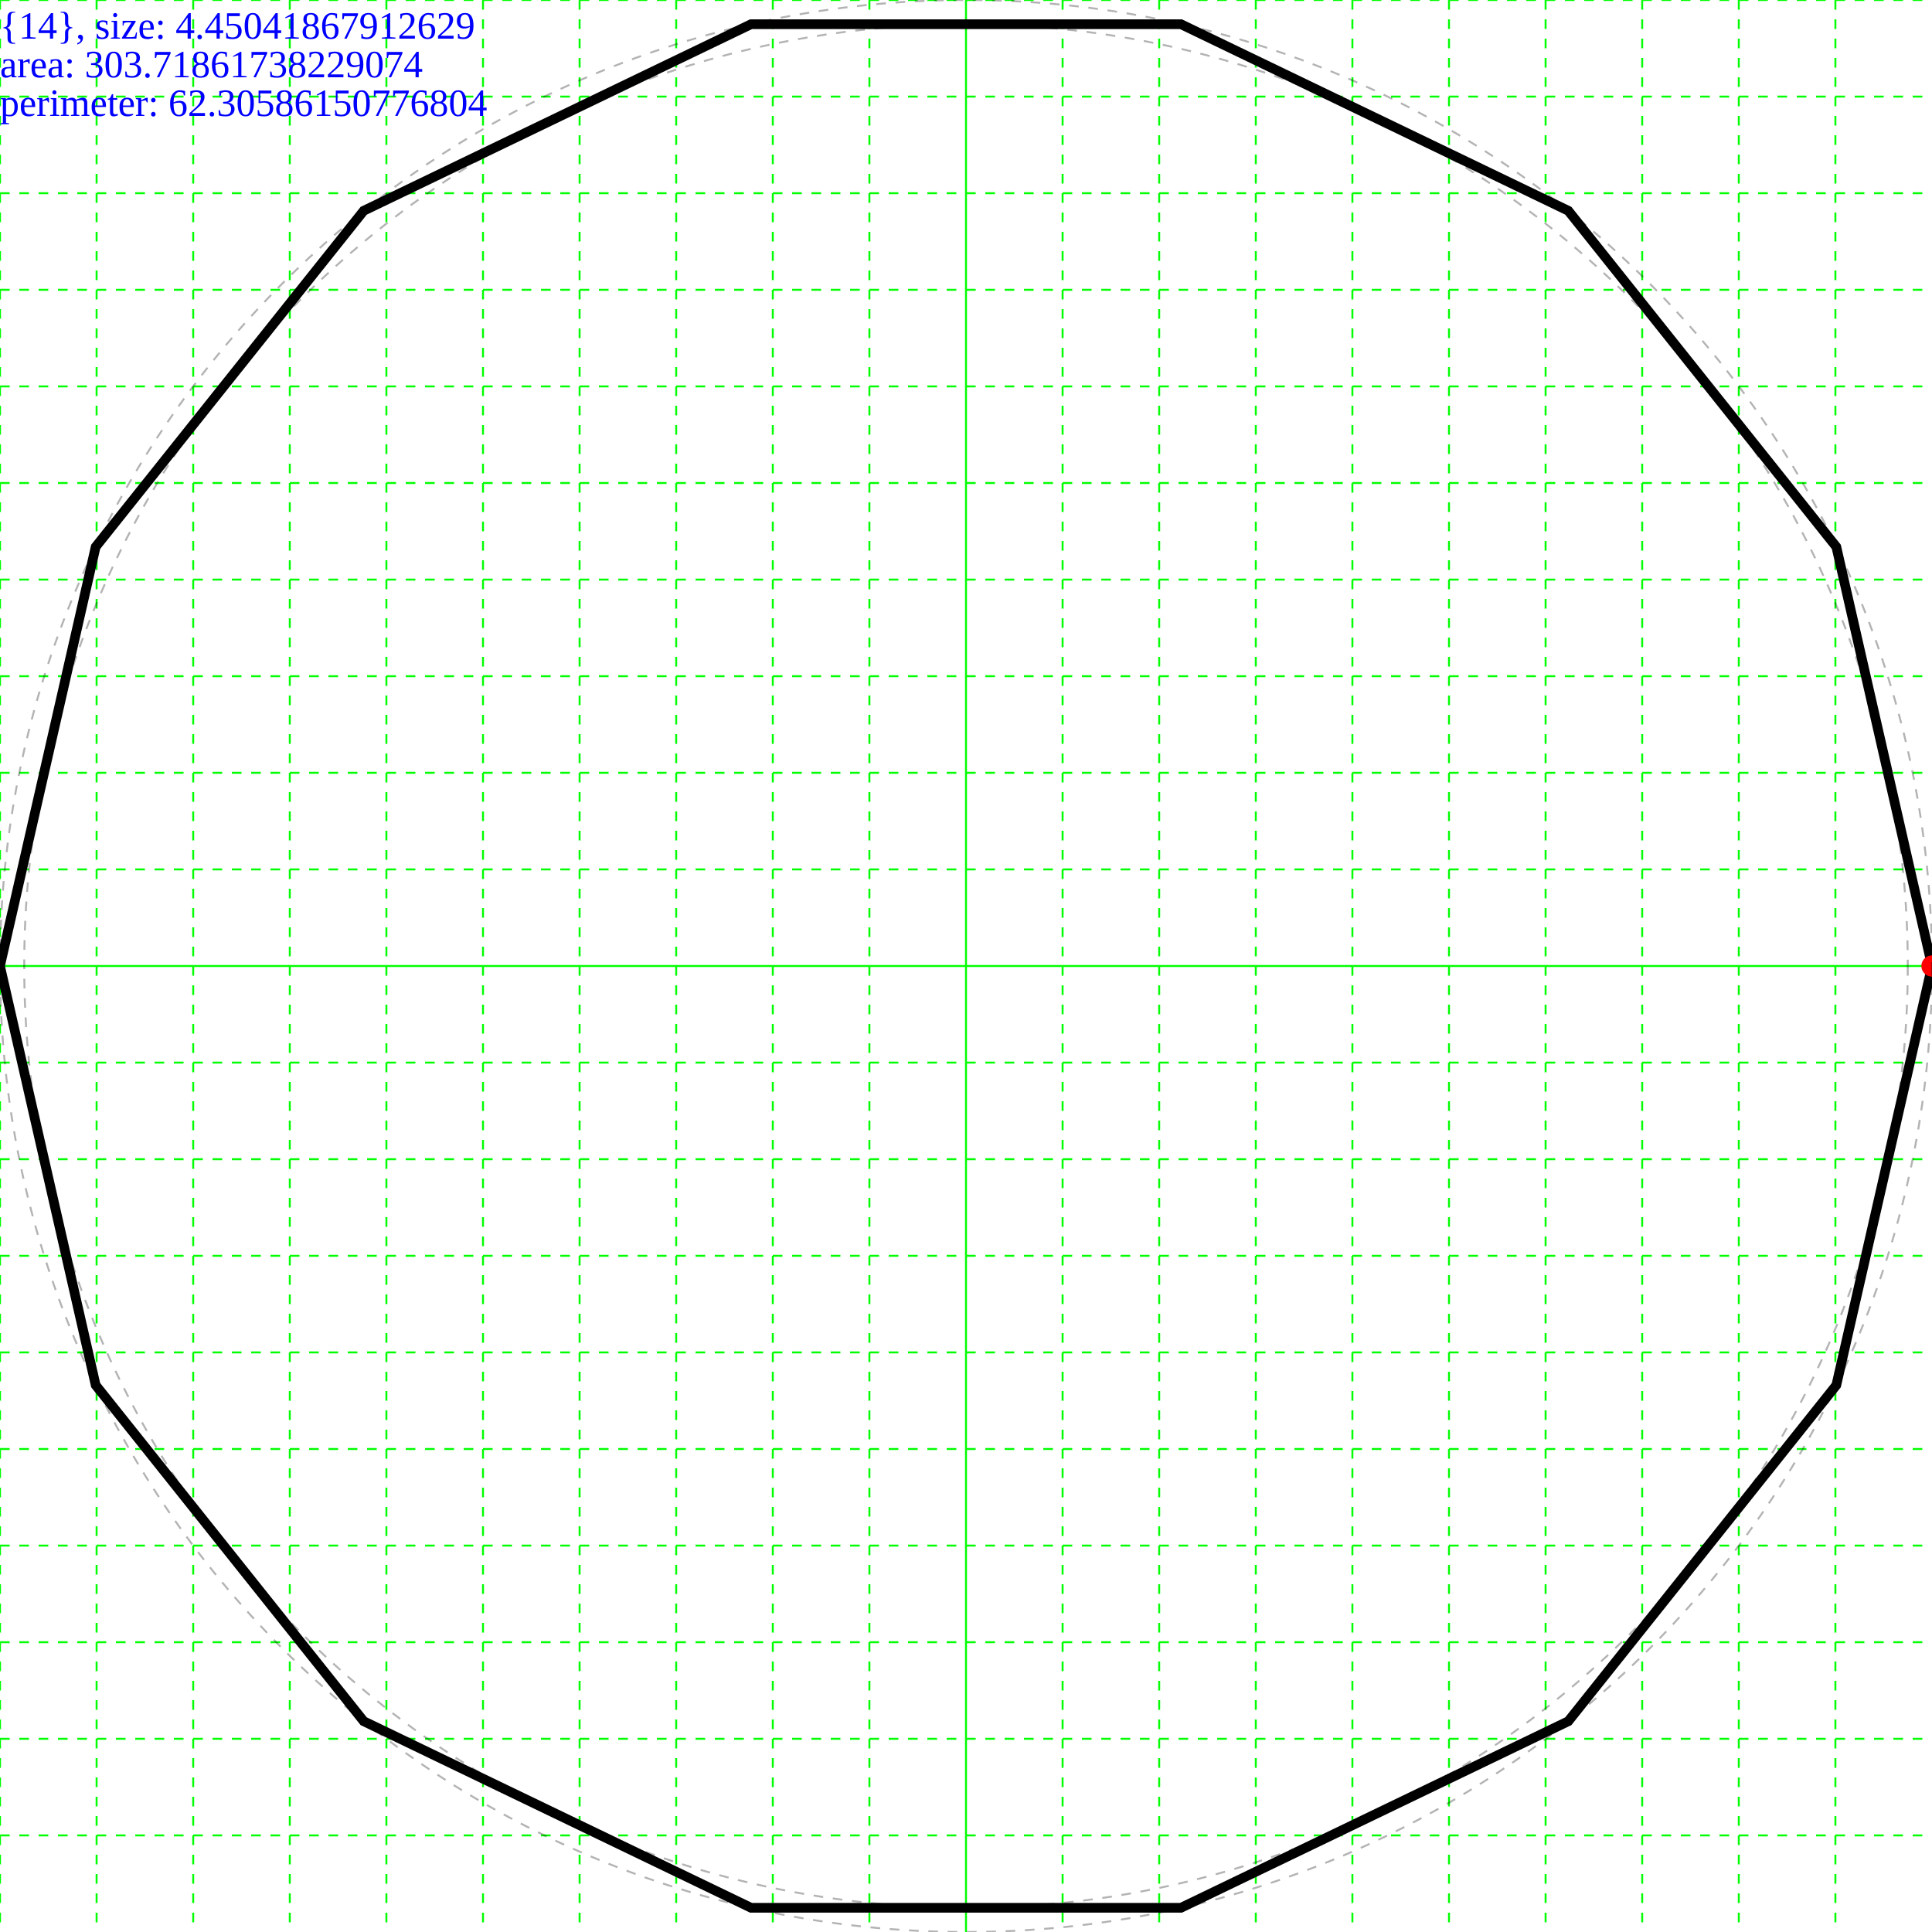
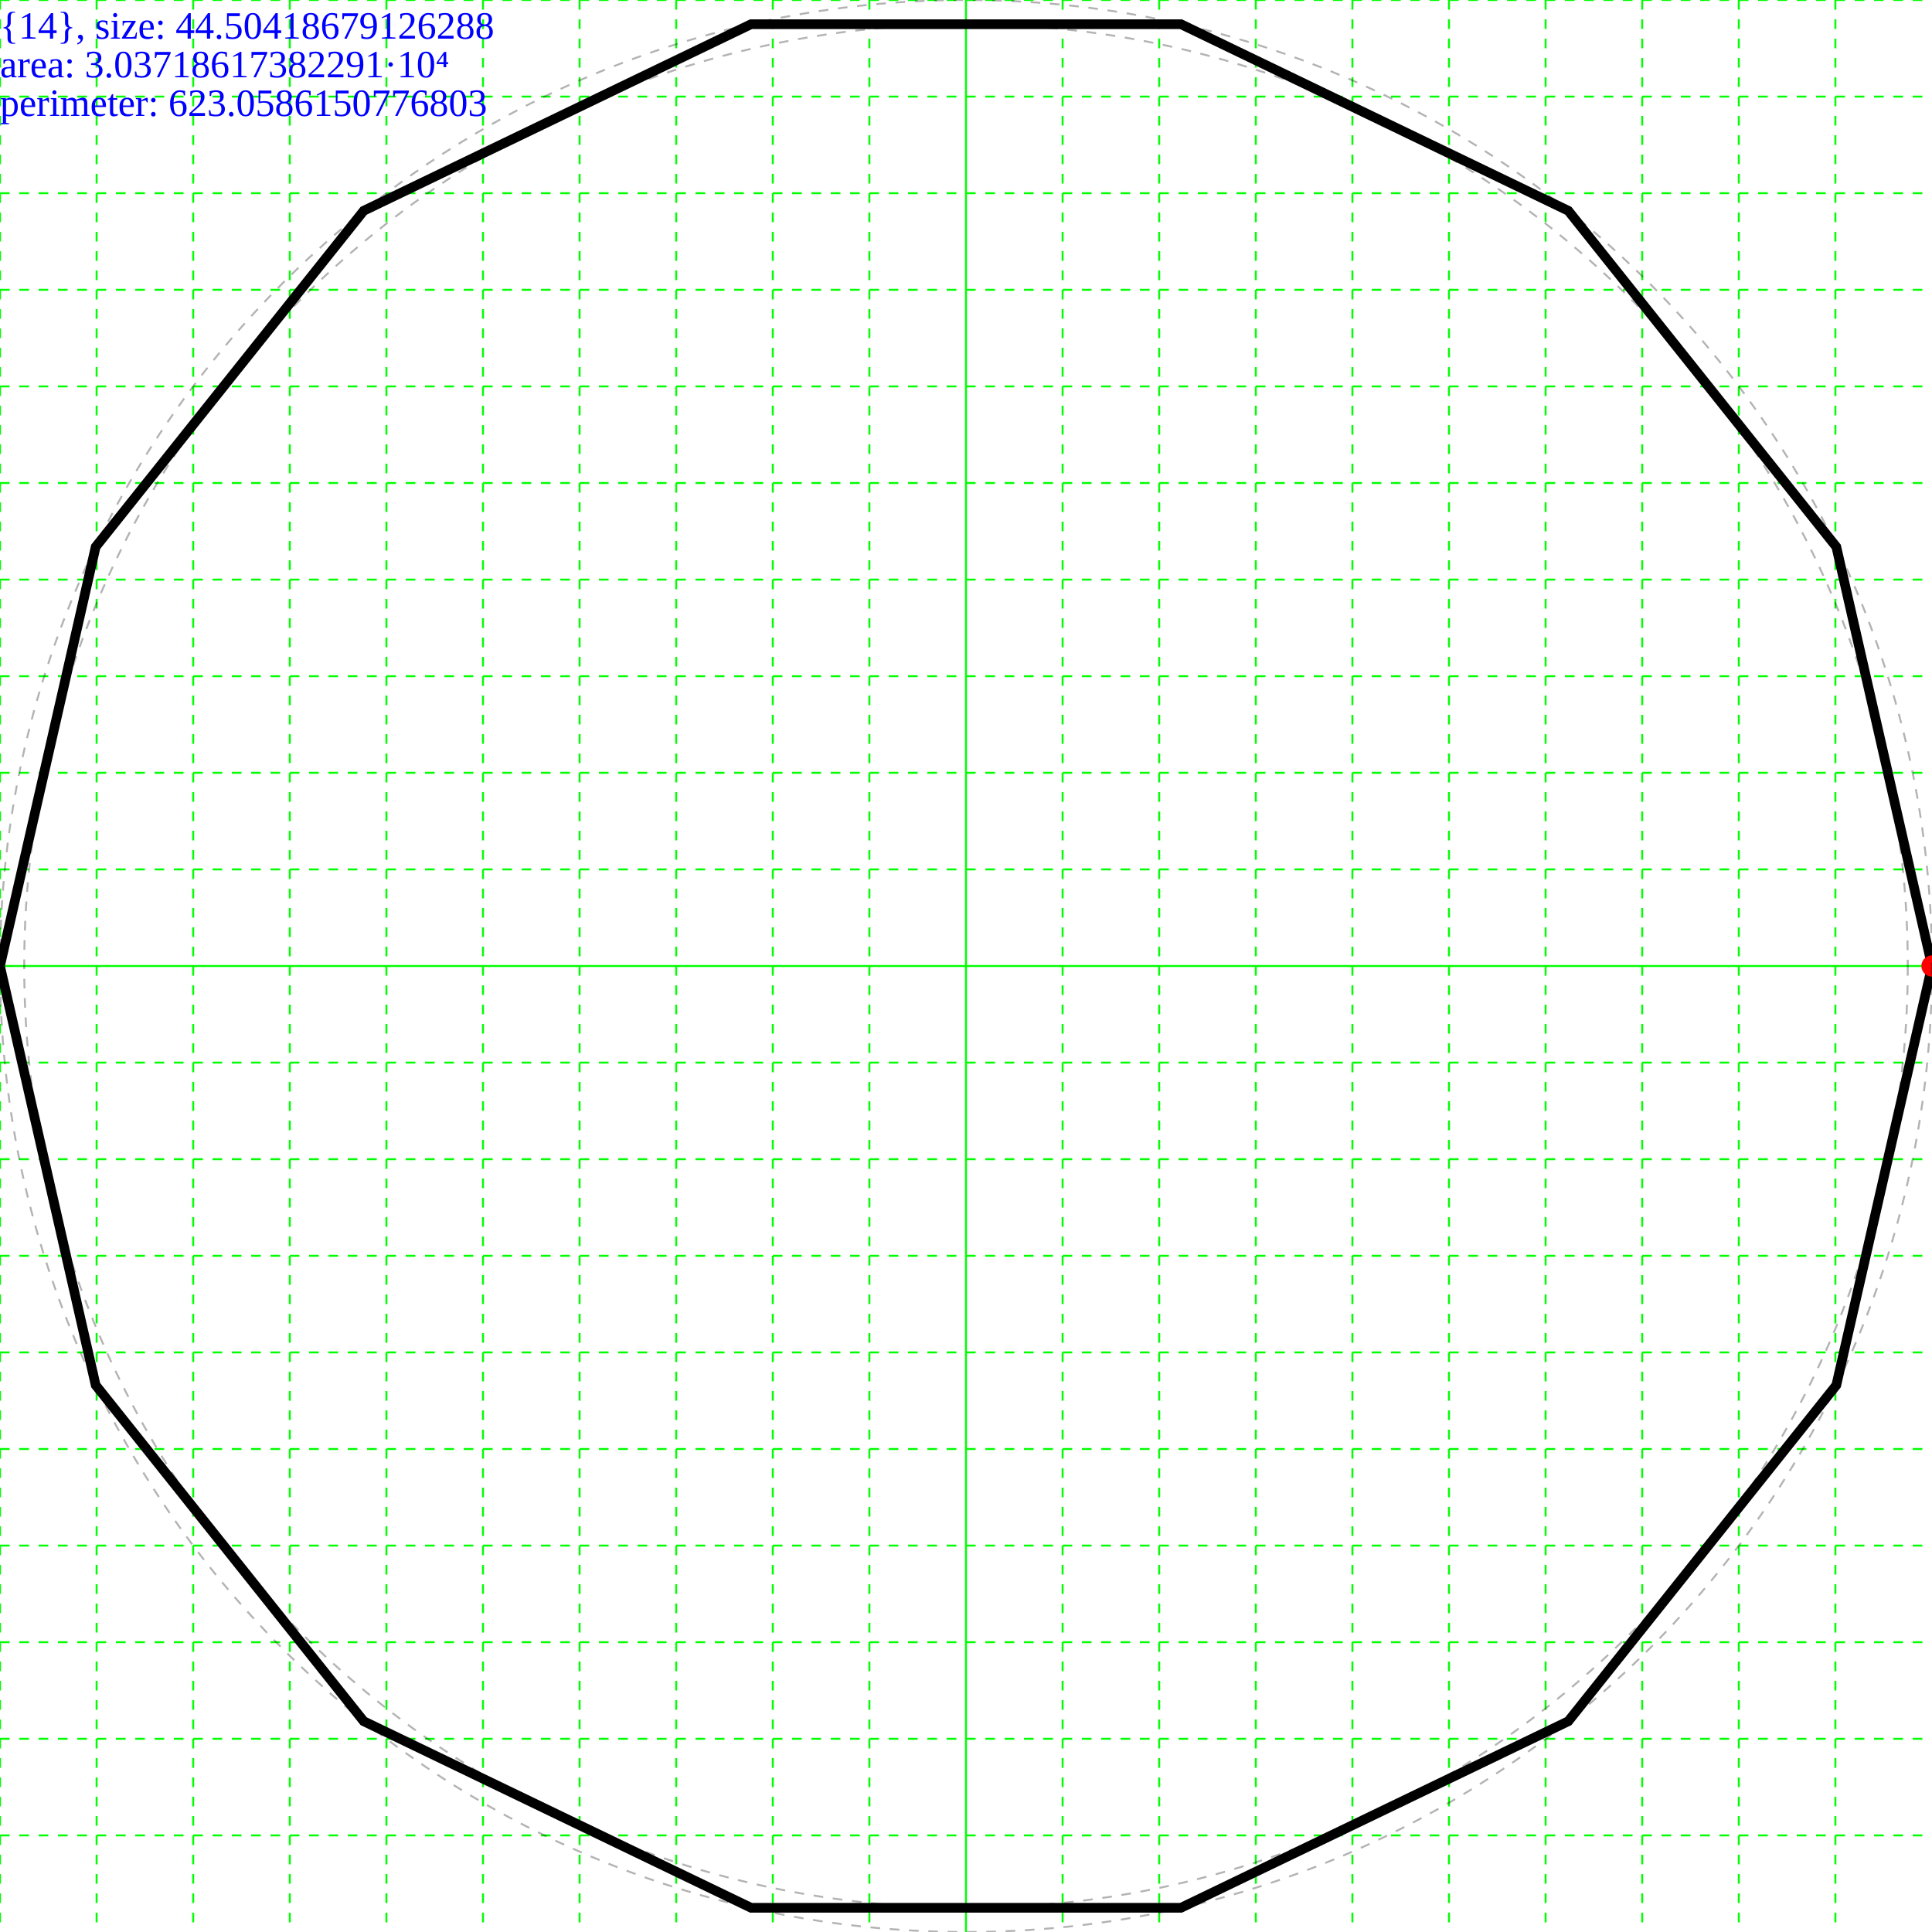
- <svg xmlns="http://www.w3.org/2000/svg" height="200" width="200">
+ <svg xmlns="http://www.w3.org/2000/svg" height="200.0" width="200.0">
  <g id="grid">
    <line stroke="#00ff00" stroke-dasharray="1,1" stroke-width="0.2" x1="0" x2="0" y1="0" y2="200" />
    <line stroke="#00ff00" stroke-dasharray="1,1" stroke-width="0.2" x1="10" x2="10" y1="0" y2="200" />
    <line stroke="#00ff00" stroke-dasharray="1,1" stroke-width="0.2" x1="20" x2="20" y1="0" y2="200" />
    <line stroke="#00ff00" stroke-dasharray="1,1" stroke-width="0.2" x1="30" x2="30" y1="0" y2="200" />
    <line stroke="#00ff00" stroke-dasharray="1,1" stroke-width="0.2" x1="40" x2="40" y1="0" y2="200" />
    <line stroke="#00ff00" stroke-dasharray="1,1" stroke-width="0.2" x1="50" x2="50" y1="0" y2="200" />
    <line stroke="#00ff00" stroke-dasharray="1,1" stroke-width="0.2" x1="60" x2="60" y1="0" y2="200" />
    <line stroke="#00ff00" stroke-dasharray="1,1" stroke-width="0.2" x1="70" x2="70" y1="0" y2="200" />
    <line stroke="#00ff00" stroke-dasharray="1,1" stroke-width="0.2" x1="80" x2="80" y1="0" y2="200" />
    <line stroke="#00ff00" stroke-dasharray="1,1" stroke-width="0.2" x1="90" x2="90" y1="0" y2="200" />
    <line stroke="#00ff00" stroke-width="0.2" x1="100" x2="100" y1="0" y2="200" />
    <line stroke="#00ff00" stroke-dasharray="1,1" stroke-width="0.2" x1="110" x2="110" y1="0" y2="200" />
    <line stroke="#00ff00" stroke-dasharray="1,1" stroke-width="0.2" x1="120" x2="120" y1="0" y2="200" />
    <line stroke="#00ff00" stroke-dasharray="1,1" stroke-width="0.2" x1="130" x2="130" y1="0" y2="200" />
    <line stroke="#00ff00" stroke-dasharray="1,1" stroke-width="0.2" x1="140" x2="140" y1="0" y2="200" />
    <line stroke="#00ff00" stroke-dasharray="1,1" stroke-width="0.2" x1="150" x2="150" y1="0" y2="200" />
    <line stroke="#00ff00" stroke-dasharray="1,1" stroke-width="0.2" x1="160" x2="160" y1="0" y2="200" />
    <line stroke="#00ff00" stroke-dasharray="1,1" stroke-width="0.2" x1="170" x2="170" y1="0" y2="200" />
    <line stroke="#00ff00" stroke-dasharray="1,1" stroke-width="0.2" x1="180" x2="180" y1="0" y2="200" />
    <line stroke="#00ff00" stroke-dasharray="1,1" stroke-width="0.2" x1="190" x2="190" y1="0" y2="200" />
    <line stroke="#00ff00" stroke-dasharray="1,1" stroke-width="0.2" x1="0" x2="200" y1="0" y2="0" />
    <line stroke="#00ff00" stroke-dasharray="1,1" stroke-width="0.2" x1="0" x2="200" y1="10" y2="10" />
    <line stroke="#00ff00" stroke-dasharray="1,1" stroke-width="0.2" x1="0" x2="200" y1="20" y2="20" />
    <line stroke="#00ff00" stroke-dasharray="1,1" stroke-width="0.2" x1="0" x2="200" y1="30" y2="30" />
    <line stroke="#00ff00" stroke-dasharray="1,1" stroke-width="0.2" x1="0" x2="200" y1="40" y2="40" />
    <line stroke="#00ff00" stroke-dasharray="1,1" stroke-width="0.2" x1="0" x2="200" y1="50" y2="50" />
    <line stroke="#00ff00" stroke-dasharray="1,1" stroke-width="0.2" x1="0" x2="200" y1="60" y2="60" />
    <line stroke="#00ff00" stroke-dasharray="1,1" stroke-width="0.2" x1="0" x2="200" y1="70" y2="70" />
    <line stroke="#00ff00" stroke-dasharray="1,1" stroke-width="0.2" x1="0" x2="200" y1="80" y2="80" />
    <line stroke="#00ff00" stroke-dasharray="1,1" stroke-width="0.2" x1="0" x2="200" y1="90" y2="90" />
    <line stroke="#00ff00" stroke-width="0.2" x1="0" x2="200" y1="100" y2="100" />
    <line stroke="#00ff00" stroke-dasharray="1,1" stroke-width="0.2" x1="0" x2="200" y1="110" y2="110" />
    <line stroke="#00ff00" stroke-dasharray="1,1" stroke-width="0.2" x1="0" x2="200" y1="120" y2="120" />
    <line stroke="#00ff00" stroke-dasharray="1,1" stroke-width="0.2" x1="0" x2="200" y1="130" y2="130" />
    <line stroke="#00ff00" stroke-dasharray="1,1" stroke-width="0.2" x1="0" x2="200" y1="140" y2="140" />
    <line stroke="#00ff00" stroke-dasharray="1,1" stroke-width="0.2" x1="0" x2="200" y1="150" y2="150" />
    <line stroke="#00ff00" stroke-dasharray="1,1" stroke-width="0.2" x1="0" x2="200" y1="160" y2="160" />
    <line stroke="#00ff00" stroke-dasharray="1,1" stroke-width="0.2" x1="0" x2="200" y1="170" y2="170" />
    <line stroke="#00ff00" stroke-dasharray="1,1" stroke-width="0.2" x1="0" x2="200" y1="180" y2="180" />
    <line stroke="#00ff00" stroke-dasharray="1,1" stroke-width="0.2" x1="0" x2="200" y1="190" y2="190" />
  </g>
  <g>
+     <text fill="blue" font-size="4.0" id="info" x="0" y="0">
+       <tspan dy="4.0" x="0">{14}, size: 44.50418679126288</tspan>
+       <tspan dy="4.0" x="0">area: 3.03718617382291·10⁴</tspan>
+       <tspan dy="4.0" x="0">perimeter: 623.0586150776803</tspan>
+     </text>
+   </g>
+   <g>
    <polygon fill="none" points="200.0,100.0 190.097,143.388 162.349,178.183 122.252,197.493 77.748,197.493 37.651,178.183 9.903,143.388 -1.4210854715202004E-14,100 9.903,56.612 37.651,21.817 77.748,2.507 122.252,2.507 162.349,21.817 190.097,56.612" stroke="black" stroke-width="1" />
    <circle cx="200.0" cy="100.0" fill="#ff0000" r="1.1" />
+     <circle cx="100.0" cy="100.0" fill="none" r="97.493" stroke="black" stroke-dasharray="1,1" stroke-opacity="0.3" stroke-width="0.2" />
    <circle cx="100.0" cy="100.0" fill="none" r="100" stroke="black" stroke-dasharray="1,1" stroke-opacity="0.3" stroke-width="0.2" />
-     <text fill="blue" font-size="4.0" id="info" x="0" y="0">
-       <tspan dy="4.0" x="0">{14}, size: 4.45041867912629</tspan>
-       <tspan dy="4.0" x="0">area: 303.71861738229074</tspan>
-       <tspan dy="4.0" x="0">perimeter: 62.30586150776804</tspan>
-     </text>
-     <circle cx="100.0" cy="100.0" fill="none" r="97.493" stroke="black" stroke-dasharray="1,1" stroke-opacity="0.3" stroke-width="0.2" />
  </g>
</svg>
